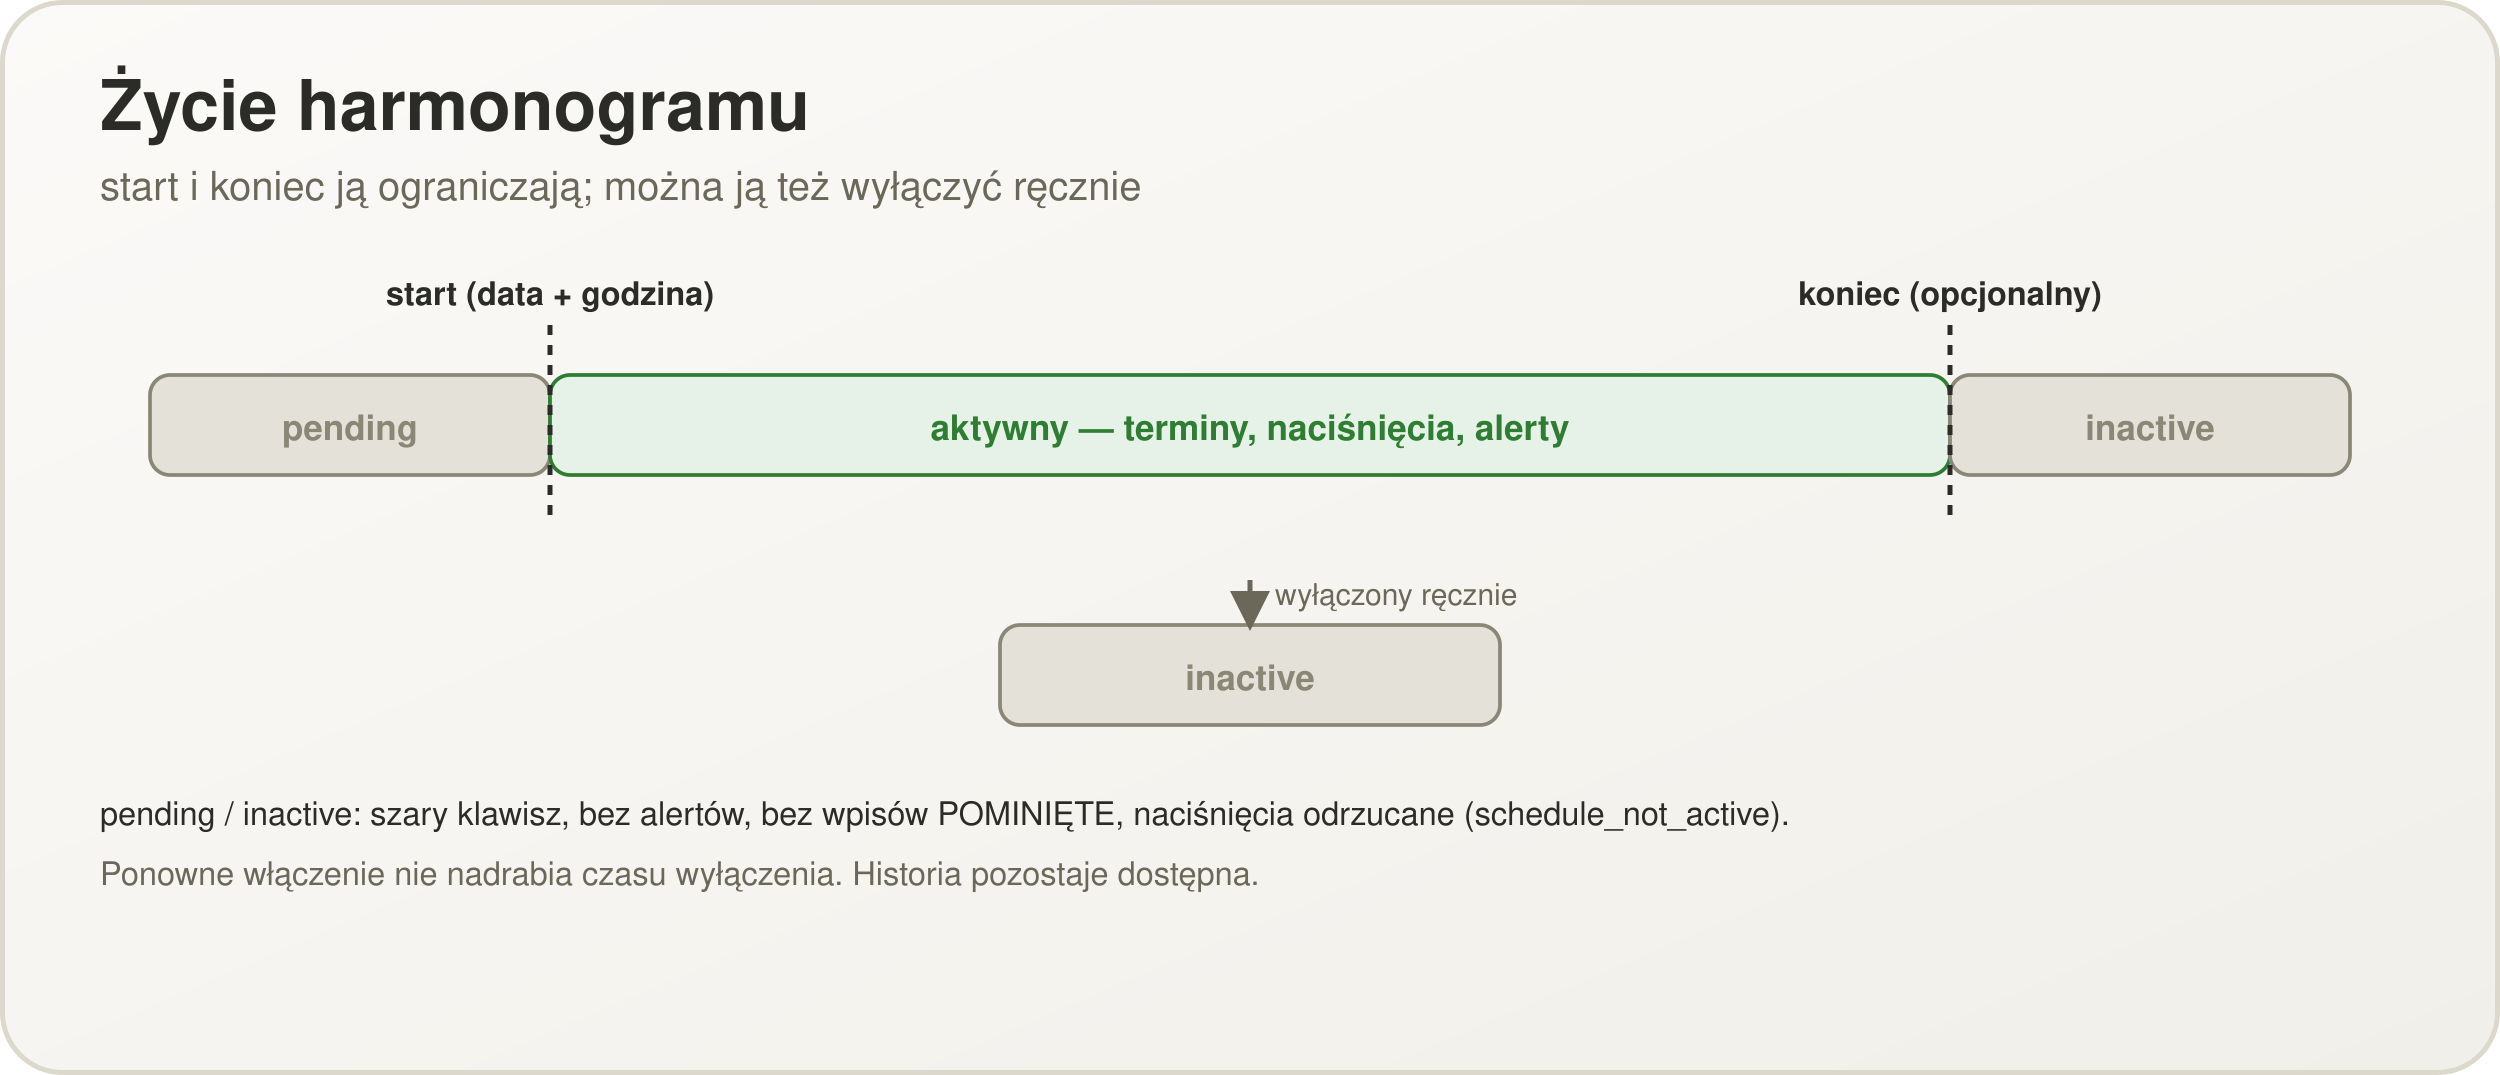
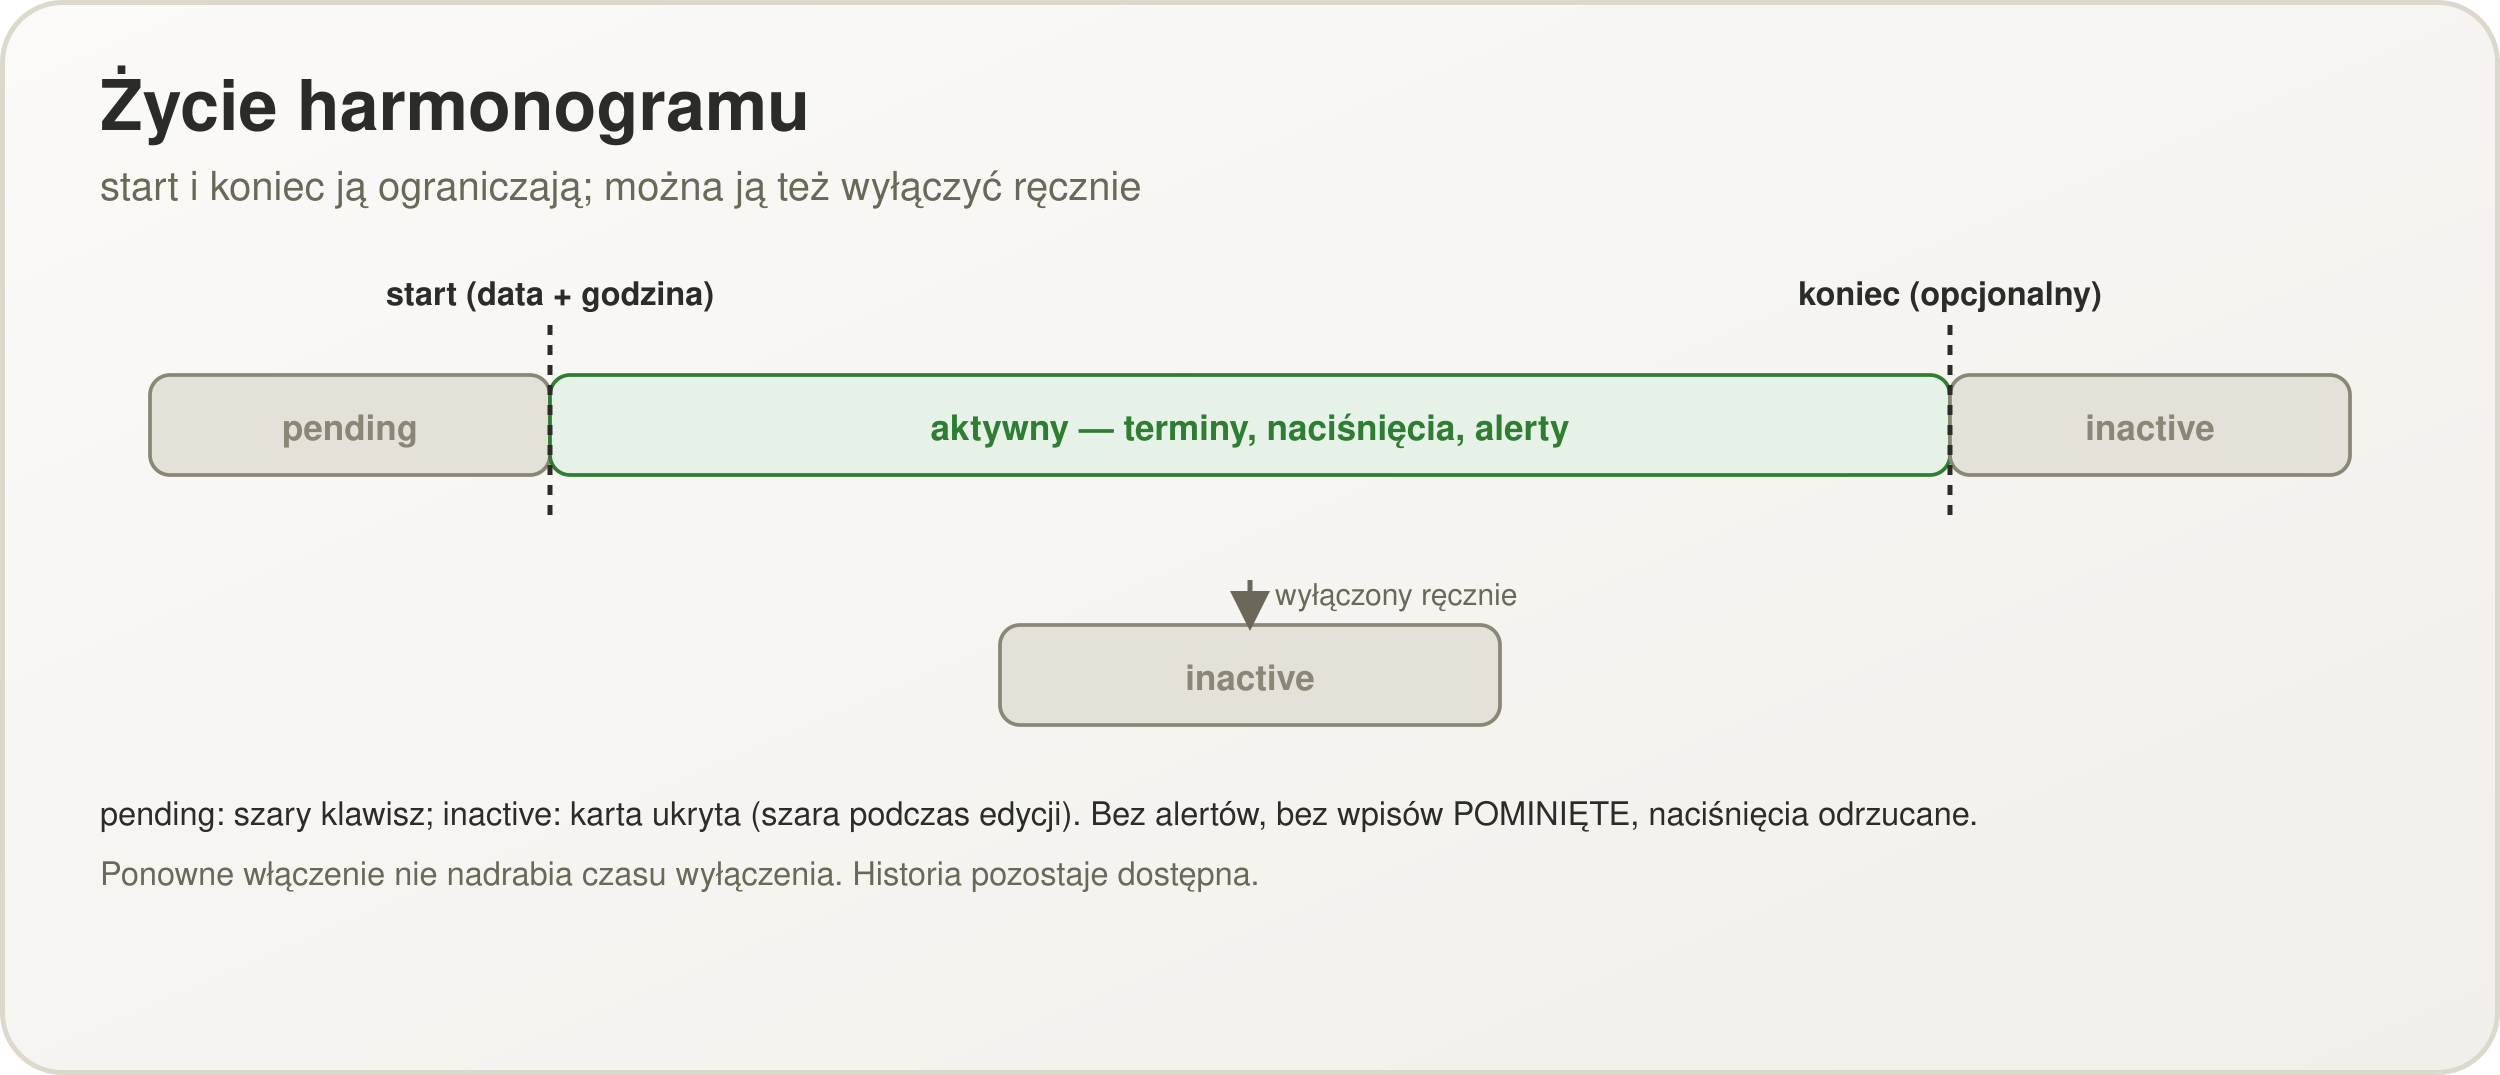
<svg xmlns="http://www.w3.org/2000/svg" viewBox="0 0 1000 430" width="1000" height="430">
  <defs>
    <linearGradient id="bg" x1="0" y1="0" x2="1" y2="1">
      <stop offset="0" stop-color="#fbfaf8" />
      <stop offset="1" stop-color="#f1efe9" />
    </linearGradient>
    <marker id="m6b6859" viewBox="0 0 10 10" refX="8.5" refY="5" markerWidth="8" markerHeight="8" orient="auto-start-reverse">
      <path d="M0,0 L10,5 L0,10 z" fill="#6b6859" />
    </marker>
  </defs>
  <rect x="1" y="1" width="998" height="428" rx="24" fill="url(#bg)" stroke="#ddd8cc" stroke-width="2" />
  <text x="40" y="52" font-family="Segoe UI, Helvetica, Arial, sans-serif" font-size="28" font-weight="700" fill="#2b2b28" text-anchor="start">Życie harmonogramu</text>
  <text x="40" y="80" font-family="Segoe UI, Helvetica, Arial, sans-serif" font-size="16" font-weight="400" fill="#6b6859" text-anchor="start">start i koniec ją ograniczają; można ją też wyłączyć ręcznie</text>
  <rect x="60" y="150" width="160" height="40" rx="8" fill="#e4e1d8" stroke="#8a8777" stroke-width="1.5" />
  <text x="140" y="176" font-family="Segoe UI, Helvetica, Arial, sans-serif" font-size="14" font-weight="700" fill="#8a8777" text-anchor="middle">pending</text>
  <rect x="220" y="150" width="560" height="40" rx="8" fill="#e6f2e7" stroke="#2e7d32" stroke-width="1.5" />
  <text x="500" y="176" font-family="Segoe UI, Helvetica, Arial, sans-serif" font-size="14" font-weight="700" fill="#2e7d32" text-anchor="middle">aktywny — terminy, naciśnięcia, alerty</text>
  <rect x="780" y="150" width="160" height="40" rx="8" fill="#e4e1d8" stroke="#8a8777" stroke-width="1.5" />
  <text x="860" y="176" font-family="Segoe UI, Helvetica, Arial, sans-serif" font-size="14" font-weight="700" fill="#8a8777" text-anchor="middle">inactive</text>
  <line x1="220" y1="130" x2="220" y2="210" stroke="#2b2b28" stroke-width="2" stroke-dasharray="4 4" />
  <line x1="780" y1="130" x2="780" y2="210" stroke="#2b2b28" stroke-width="2" stroke-dasharray="4 4" />
  <text x="220" y="122" font-family="Segoe UI, Helvetica, Arial, sans-serif" font-size="13" font-weight="700" fill="#2b2b28" text-anchor="middle">start (data + godzina)</text>
  <text x="780" y="122" font-family="Segoe UI, Helvetica, Arial, sans-serif" font-size="13" font-weight="700" fill="#2b2b28" text-anchor="middle">koniec (opcjonalny)</text>
  <rect x="400" y="250" width="200" height="40" rx="8" fill="#e4e1d8" stroke="#8a8777" stroke-width="1.5" />
  <text x="500" y="276" font-family="Segoe UI, Helvetica, Arial, sans-serif" font-size="14" font-weight="700" fill="#8a8777" text-anchor="middle">inactive</text>
  <line x1="500" y1="232" x2="500" y2="250" stroke="#6b6859" stroke-width="2" marker-end="url(#m6b6859)" />
  <text x="510" y="242" font-family="Segoe UI, Helvetica, Arial, sans-serif" font-size="12" font-weight="400" fill="#6b6859" text-anchor="start">wyłączony ręcznie</text>
-   <text x="40" y="330" font-family="Segoe UI, Helvetica, Arial, sans-serif" font-size="13" font-weight="400" fill="#2b2b28" text-anchor="start">pending / inactive: szary klawisz, bez alertów, bez wpisów POMINIĘTE, naciśnięcia odrzucane (schedule_not_active).</text>
+   <text x="40" y="330" font-family="Segoe UI, Helvetica, Arial, sans-serif" font-size="13" font-weight="400" fill="#2b2b28" text-anchor="start">pending: szary klawisz; inactive: karta ukryta (szara podczas edycji). Bez alertów, bez wpisów POMINIĘTE, naciśnięcia odrzucane.</text>
  <text x="40" y="354" font-family="Segoe UI, Helvetica, Arial, sans-serif" font-size="13" font-weight="400" fill="#6b6859" text-anchor="start">Ponowne włączenie nie nadrabia czasu wyłączenia. Historia pozostaje dostępna.</text>
</svg>
